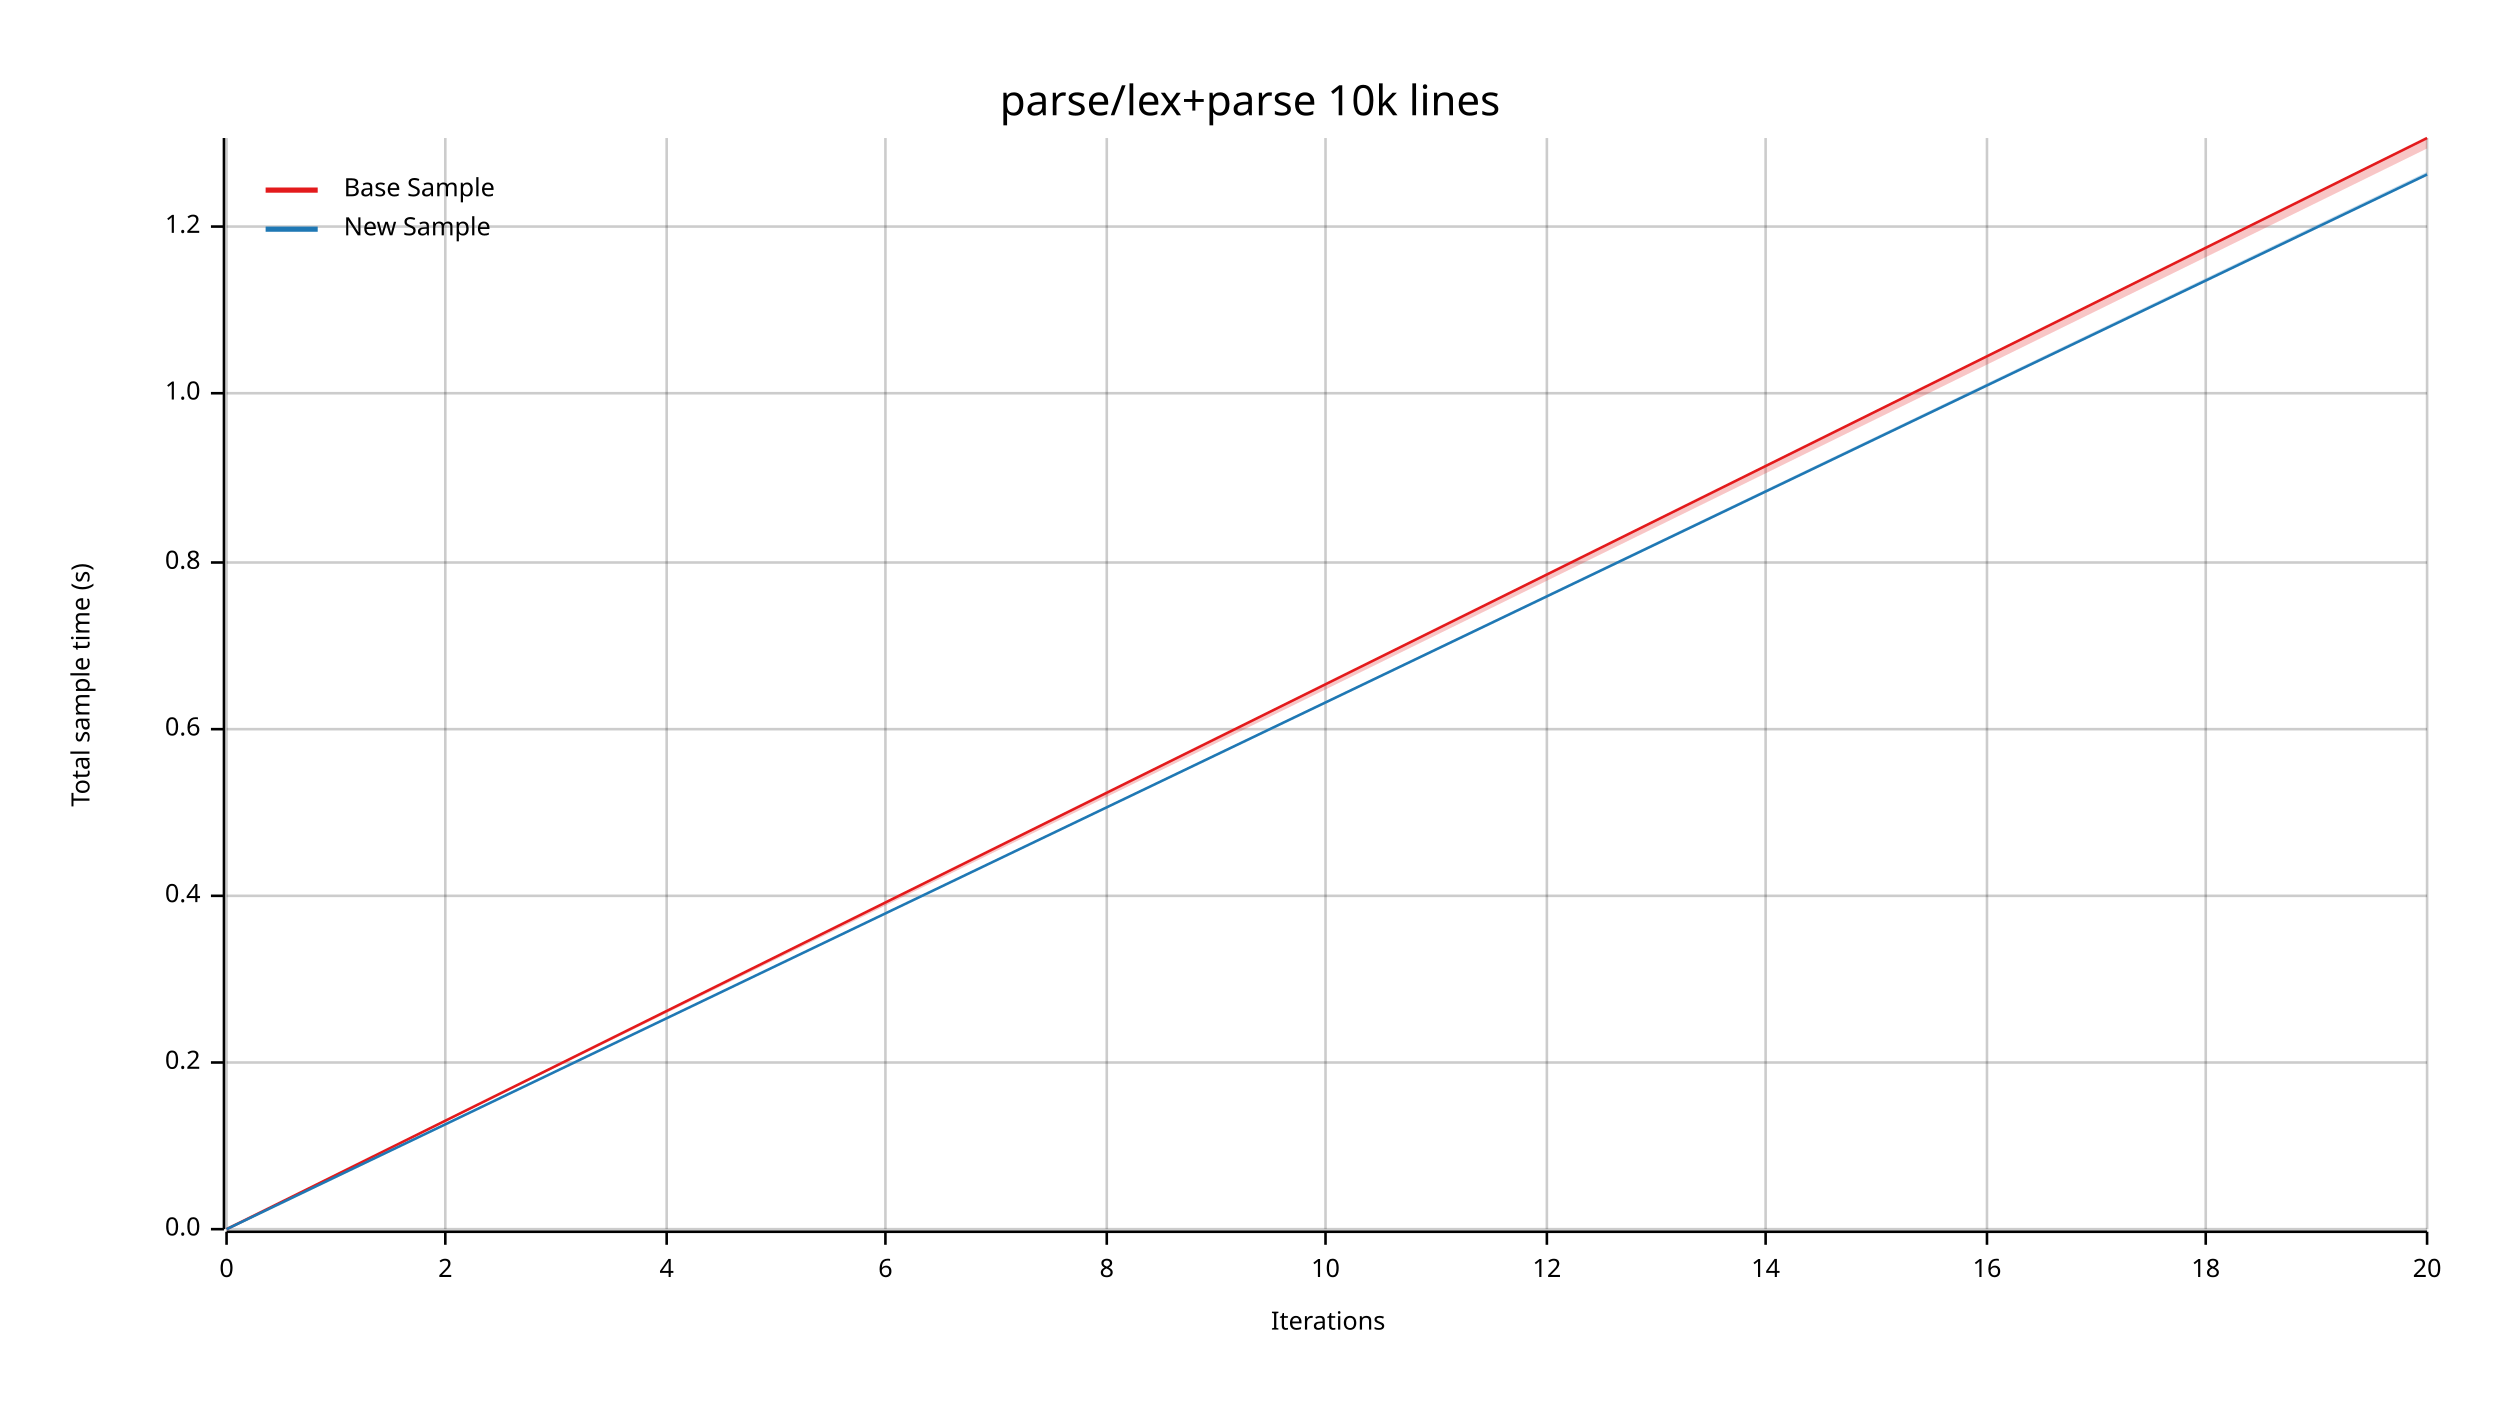
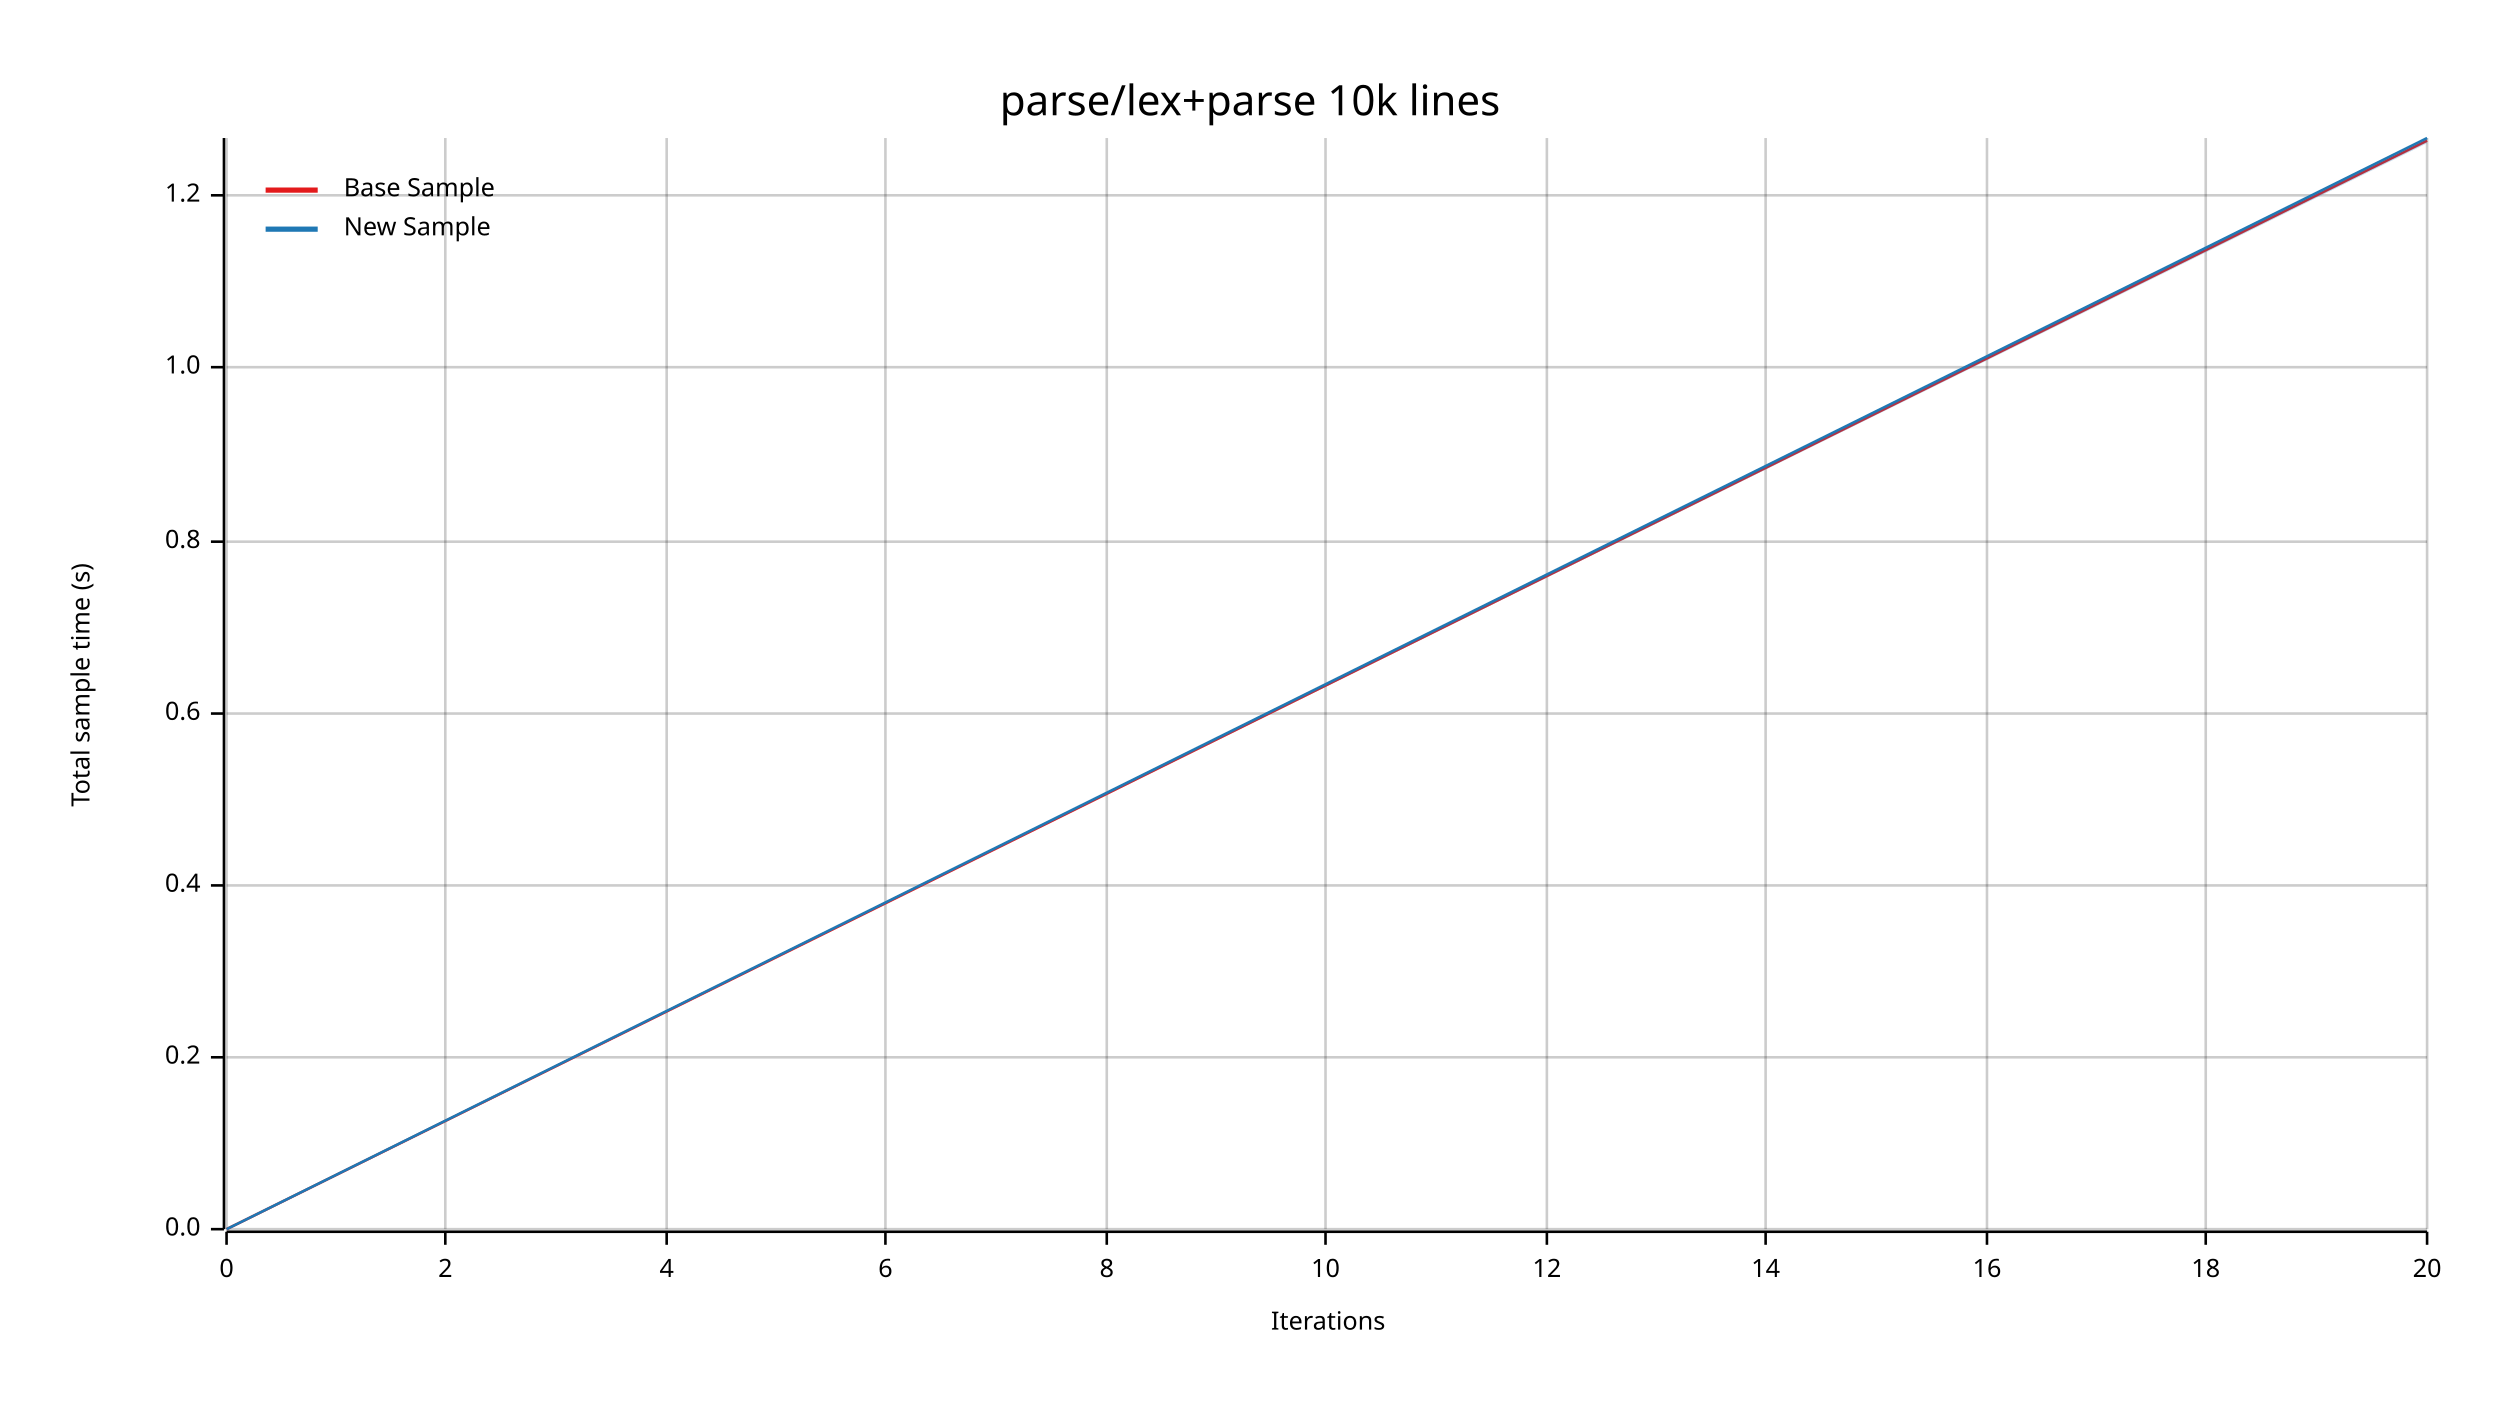
<svg xmlns="http://www.w3.org/2000/svg" width="960" height="540" viewBox="0 0 960 540">
  <text x="480" y="32" dy="0.76em" text-anchor="middle" font-family="sans-serif" font-size="16.129" opacity="1" fill="#000000">
parse/lex+parse 10k lines
</text>
  <text x="27" y="263" dy="0.76em" text-anchor="middle" font-family="sans-serif" font-size="9.677" opacity="1" fill="#000000" transform="rotate(270, 27, 263)">
Total sample time (s)
</text>
  <text x="510" y="513" dy="-0.5ex" text-anchor="middle" font-family="sans-serif" font-size="9.677" opacity="1" fill="#000000">
Iterations
</text>
  <line opacity="0.2" stroke="#000000" stroke-width="1" x1="87" y1="472" x2="87" y2="53" />
  <line opacity="0.2" stroke="#000000" stroke-width="1" x1="171" y1="472" x2="171" y2="53" />
  <line opacity="0.2" stroke="#000000" stroke-width="1" x1="256" y1="472" x2="256" y2="53" />
  <line opacity="0.2" stroke="#000000" stroke-width="1" x1="340" y1="472" x2="340" y2="53" />
  <line opacity="0.2" stroke="#000000" stroke-width="1" x1="425" y1="472" x2="425" y2="53" />
  <line opacity="0.2" stroke="#000000" stroke-width="1" x1="509" y1="472" x2="509" y2="53" />
  <line opacity="0.2" stroke="#000000" stroke-width="1" x1="594" y1="472" x2="594" y2="53" />
  <line opacity="0.2" stroke="#000000" stroke-width="1" x1="678" y1="472" x2="678" y2="53" />
  <line opacity="0.2" stroke="#000000" stroke-width="1" x1="763" y1="472" x2="763" y2="53" />
  <line opacity="0.2" stroke="#000000" stroke-width="1" x1="847" y1="472" x2="847" y2="53" />
  <line opacity="0.2" stroke="#000000" stroke-width="1" x1="932" y1="472" x2="932" y2="53" />
  <line opacity="0.2" stroke="#000000" stroke-width="1" x1="87" y1="472" x2="932" y2="472" />
-   <line opacity="0.2" stroke="#000000" stroke-width="1" x1="87" y1="408" x2="932" y2="408" />
-   <line opacity="0.2" stroke="#000000" stroke-width="1" x1="87" y1="344" x2="932" y2="344" />
-   <line opacity="0.2" stroke="#000000" stroke-width="1" x1="87" y1="280" x2="932" y2="280" />
-   <line opacity="0.2" stroke="#000000" stroke-width="1" x1="87" y1="216" x2="932" y2="216" />
-   <line opacity="0.2" stroke="#000000" stroke-width="1" x1="87" y1="151" x2="932" y2="151" />
-   <line opacity="0.2" stroke="#000000" stroke-width="1" x1="87" y1="87" x2="932" y2="87" />
+   <line opacity="0.2" stroke="#000000" stroke-width="1" x1="87" y1="406" x2="932" y2="406" />
+   <line opacity="0.2" stroke="#000000" stroke-width="1" x1="87" y1="340" x2="932" y2="340" />
+   <line opacity="0.2" stroke="#000000" stroke-width="1" x1="87" y1="274" x2="932" y2="274" />
+   <line opacity="0.2" stroke="#000000" stroke-width="1" x1="87" y1="208" x2="932" y2="208" />
+   <line opacity="0.2" stroke="#000000" stroke-width="1" x1="87" y1="141" x2="932" y2="141" />
+   <line opacity="0.2" stroke="#000000" stroke-width="1" x1="87" y1="75" x2="932" y2="75" />
  <polyline fill="none" opacity="1" stroke="#000000" stroke-width="1" points="86,53 86,472 " />
  <text x="77" y="472" dy="0.5ex" text-anchor="end" font-family="sans-serif" font-size="9.677" opacity="1" fill="#000000">
0.0
</text>
  <polyline fill="none" opacity="1" stroke="#000000" stroke-width="1" points="81,472 86,472 " />
-   <text x="77" y="408" dy="0.5ex" text-anchor="end" font-family="sans-serif" font-size="9.677" opacity="1" fill="#000000">
+   <text x="77" y="406" dy="0.5ex" text-anchor="end" font-family="sans-serif" font-size="9.677" opacity="1" fill="#000000">
0.2
</text>
-   <polyline fill="none" opacity="1" stroke="#000000" stroke-width="1" points="81,408 86,408 " />
-   <text x="77" y="344" dy="0.5ex" text-anchor="end" font-family="sans-serif" font-size="9.677" opacity="1" fill="#000000">
+   <polyline fill="none" opacity="1" stroke="#000000" stroke-width="1" points="81,406 86,406 " />
+   <text x="77" y="340" dy="0.5ex" text-anchor="end" font-family="sans-serif" font-size="9.677" opacity="1" fill="#000000">
0.4
</text>
-   <polyline fill="none" opacity="1" stroke="#000000" stroke-width="1" points="81,344 86,344 " />
-   <text x="77" y="280" dy="0.5ex" text-anchor="end" font-family="sans-serif" font-size="9.677" opacity="1" fill="#000000">
+   <polyline fill="none" opacity="1" stroke="#000000" stroke-width="1" points="81,340 86,340 " />
+   <text x="77" y="274" dy="0.5ex" text-anchor="end" font-family="sans-serif" font-size="9.677" opacity="1" fill="#000000">
0.6
</text>
-   <polyline fill="none" opacity="1" stroke="#000000" stroke-width="1" points="81,280 86,280 " />
-   <text x="77" y="216" dy="0.5ex" text-anchor="end" font-family="sans-serif" font-size="9.677" opacity="1" fill="#000000">
+   <polyline fill="none" opacity="1" stroke="#000000" stroke-width="1" points="81,274 86,274 " />
+   <text x="77" y="208" dy="0.5ex" text-anchor="end" font-family="sans-serif" font-size="9.677" opacity="1" fill="#000000">
0.8
</text>
-   <polyline fill="none" opacity="1" stroke="#000000" stroke-width="1" points="81,216 86,216 " />
-   <text x="77" y="151" dy="0.5ex" text-anchor="end" font-family="sans-serif" font-size="9.677" opacity="1" fill="#000000">
+   <polyline fill="none" opacity="1" stroke="#000000" stroke-width="1" points="81,208 86,208 " />
+   <text x="77" y="141" dy="0.5ex" text-anchor="end" font-family="sans-serif" font-size="9.677" opacity="1" fill="#000000">
1.0
</text>
-   <polyline fill="none" opacity="1" stroke="#000000" stroke-width="1" points="81,151 86,151 " />
-   <text x="77" y="87" dy="0.5ex" text-anchor="end" font-family="sans-serif" font-size="9.677" opacity="1" fill="#000000">
+   <polyline fill="none" opacity="1" stroke="#000000" stroke-width="1" points="81,141 86,141 " />
+   <text x="77" y="75" dy="0.5ex" text-anchor="end" font-family="sans-serif" font-size="9.677" opacity="1" fill="#000000">
1.2
</text>
-   <polyline fill="none" opacity="1" stroke="#000000" stroke-width="1" points="81,87 86,87 " />
+   <polyline fill="none" opacity="1" stroke="#000000" stroke-width="1" points="81,75 86,75 " />
  <polyline fill="none" opacity="1" stroke="#000000" stroke-width="1" points="87,473 932,473 " />
  <text x="87" y="483" dy="0.76em" text-anchor="middle" font-family="sans-serif" font-size="9.677" opacity="1" fill="#000000">
0
</text>
  <polyline fill="none" opacity="1" stroke="#000000" stroke-width="1" points="87,473 87,478 " />
  <text x="171" y="483" dy="0.76em" text-anchor="middle" font-family="sans-serif" font-size="9.677" opacity="1" fill="#000000">
2
</text>
  <polyline fill="none" opacity="1" stroke="#000000" stroke-width="1" points="171,473 171,478 " />
  <text x="256" y="483" dy="0.76em" text-anchor="middle" font-family="sans-serif" font-size="9.677" opacity="1" fill="#000000">
4
</text>
  <polyline fill="none" opacity="1" stroke="#000000" stroke-width="1" points="256,473 256,478 " />
  <text x="340" y="483" dy="0.76em" text-anchor="middle" font-family="sans-serif" font-size="9.677" opacity="1" fill="#000000">
6
</text>
  <polyline fill="none" opacity="1" stroke="#000000" stroke-width="1" points="340,473 340,478 " />
  <text x="425" y="483" dy="0.76em" text-anchor="middle" font-family="sans-serif" font-size="9.677" opacity="1" fill="#000000">
8
</text>
  <polyline fill="none" opacity="1" stroke="#000000" stroke-width="1" points="425,473 425,478 " />
  <text x="509" y="483" dy="0.76em" text-anchor="middle" font-family="sans-serif" font-size="9.677" opacity="1" fill="#000000">
10
</text>
  <polyline fill="none" opacity="1" stroke="#000000" stroke-width="1" points="509,473 509,478 " />
  <text x="594" y="483" dy="0.76em" text-anchor="middle" font-family="sans-serif" font-size="9.677" opacity="1" fill="#000000">
12
</text>
  <polyline fill="none" opacity="1" stroke="#000000" stroke-width="1" points="594,473 594,478 " />
  <text x="678" y="483" dy="0.76em" text-anchor="middle" font-family="sans-serif" font-size="9.677" opacity="1" fill="#000000">
14
</text>
  <polyline fill="none" opacity="1" stroke="#000000" stroke-width="1" points="678,473 678,478 " />
  <text x="763" y="483" dy="0.76em" text-anchor="middle" font-family="sans-serif" font-size="9.677" opacity="1" fill="#000000">
16
</text>
  <polyline fill="none" opacity="1" stroke="#000000" stroke-width="1" points="763,473 763,478 " />
  <text x="847" y="483" dy="0.76em" text-anchor="middle" font-family="sans-serif" font-size="9.677" opacity="1" fill="#000000">
18
</text>
  <polyline fill="none" opacity="1" stroke="#000000" stroke-width="1" points="847,473 847,478 " />
  <text x="932" y="483" dy="0.76em" text-anchor="middle" font-family="sans-serif" font-size="9.677" opacity="1" fill="#000000">
20
</text>
  <polyline fill="none" opacity="1" stroke="#000000" stroke-width="1" points="932,473 932,478 " />
-   <polyline fill="none" opacity="1" stroke="#E31A1C" stroke-width="1" points="87,472 932,53 " />
-   <polygon opacity="0.25" fill="#E31A1C" points="87,472 932,57 932,53 " />
-   <polyline fill="none" opacity="1" stroke="#1F78B4" stroke-width="1" points="87,472 932,67 " />
-   <polygon opacity="0.25" fill="#1F78B4" points="87,472 932,67 932,66 " />
+   <polyline fill="none" opacity="1" stroke="#E31A1C" stroke-width="1" points="87,472 932,54 " />
+   <polygon opacity="0.25" fill="#E31A1C" points="87,472 932,54 932,53 " />
+   <polyline fill="none" opacity="1" stroke="#1F78B4" stroke-width="1" points="87,472 932,53 " />
+   <polygon opacity="0.25" fill="#1F78B4" points="87,472 932,55 932,53 " />
  <text x="132" y="68" dy="0.76em" text-anchor="start" font-family="sans-serif" font-size="9.677" opacity="1" fill="#000000">
Base Sample
</text>
  <text x="132" y="83" dy="0.76em" text-anchor="start" font-family="sans-serif" font-size="9.677" opacity="1" fill="#000000">
New Sample
</text>
  <polyline fill="none" opacity="1" stroke="#E31A1C" stroke-width="2" points="102,73 122,73 " />
  <polyline fill="none" opacity="1" stroke="#1F78B4" stroke-width="2" points="102,88 122,88 " />
</svg>
